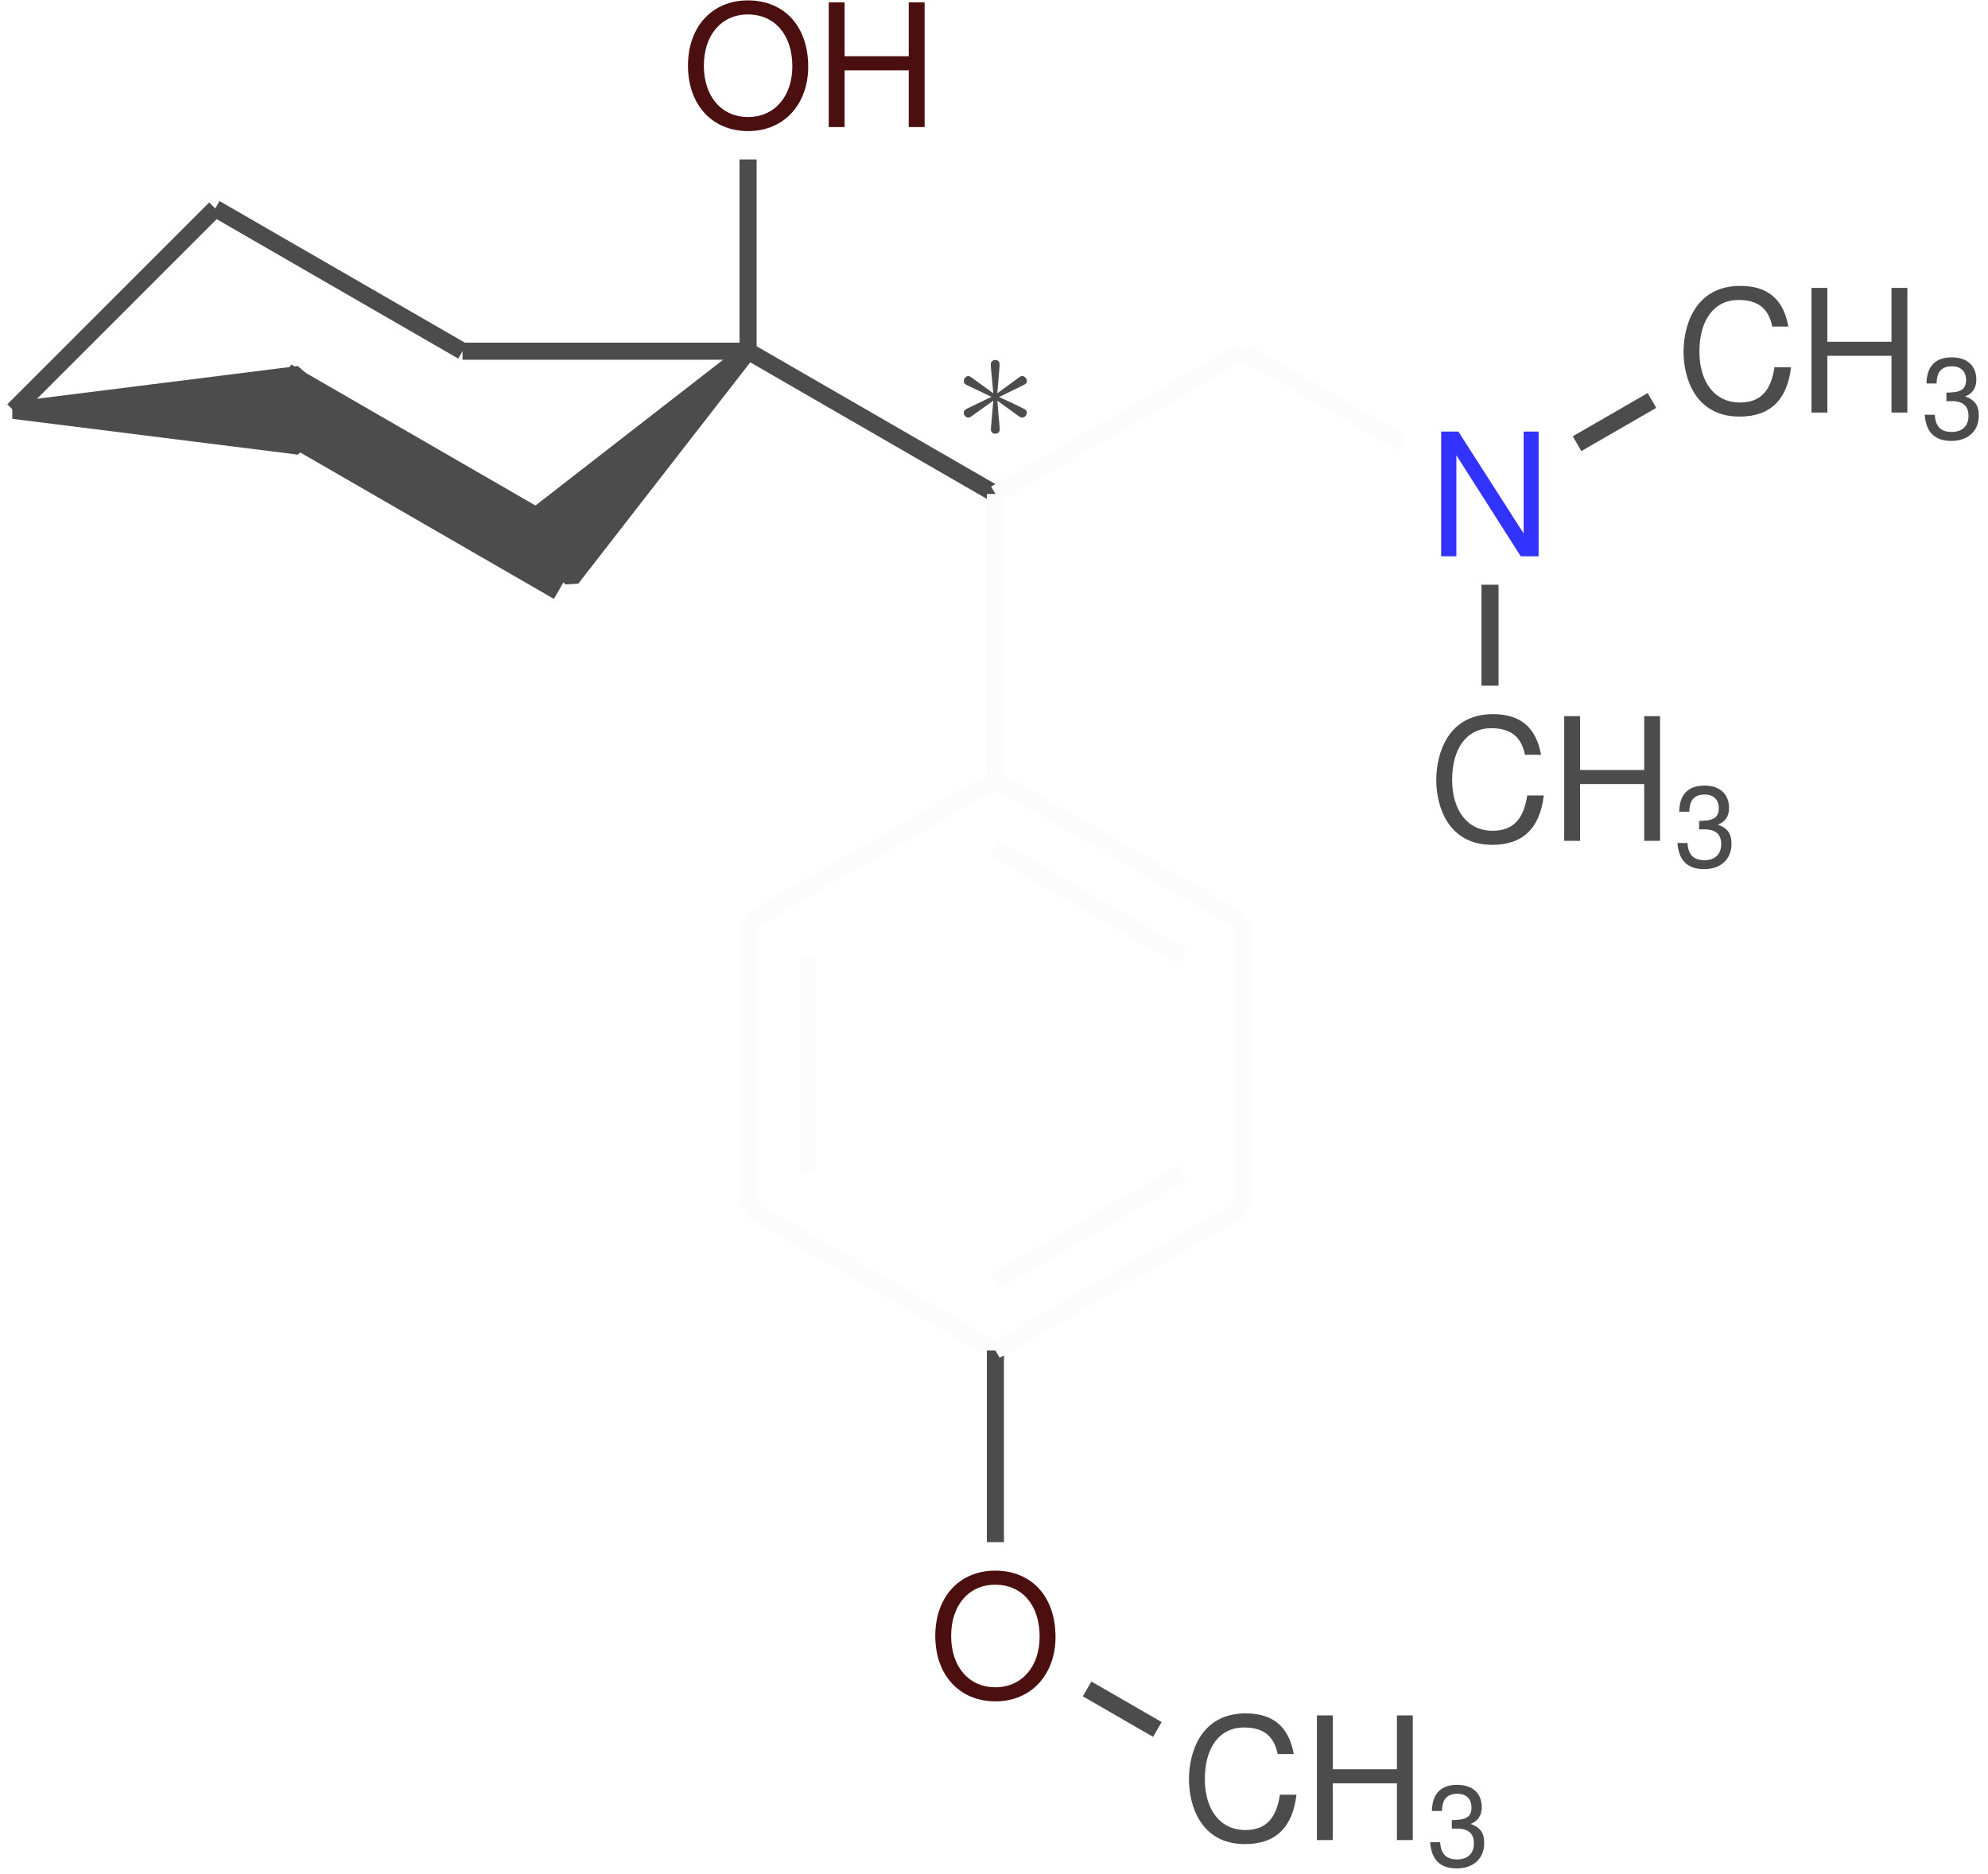
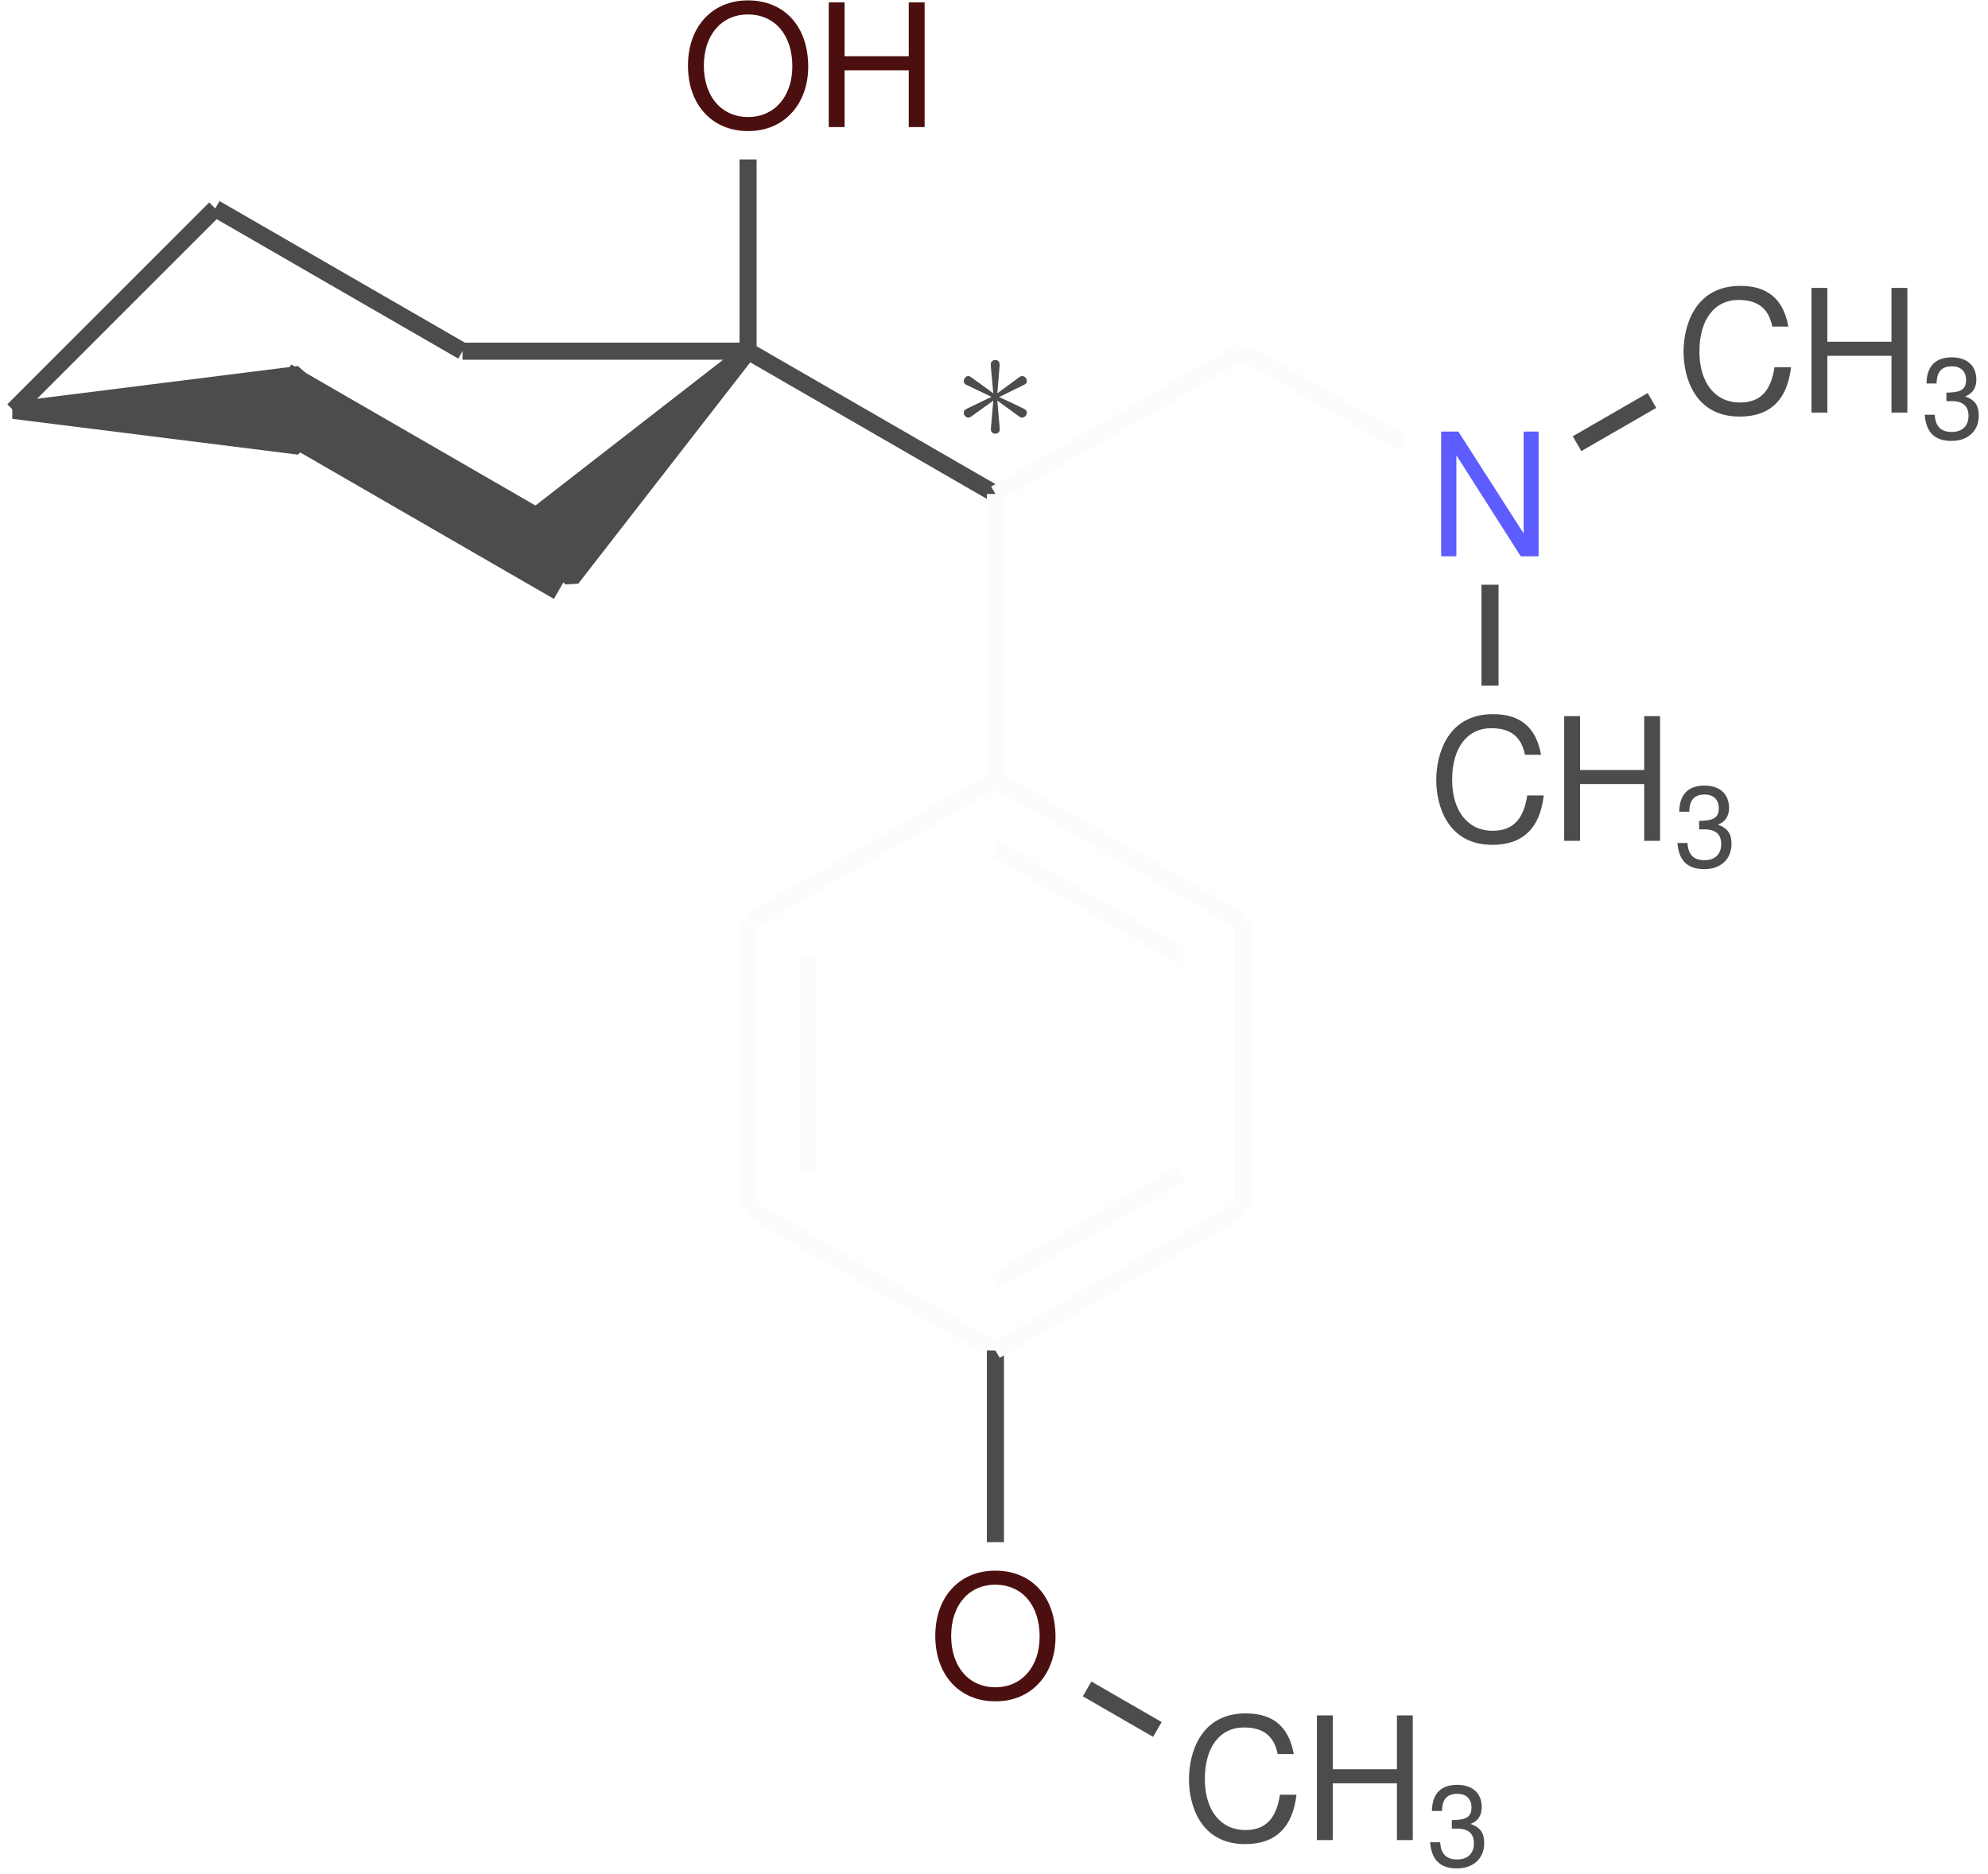
<svg xmlns="http://www.w3.org/2000/svg" xmlns:xlink="http://www.w3.org/1999/xlink" width="139pt" height="131pt" viewBox="0 0 139 131" version="1.1">
  <defs>
    <g>
      <symbol overflow="visible" id="glyph0-0">
        <path style="stroke:none;" d="M 7.406 -6.219 C 7.406 -7.609 6.406 -8.516 4.859 -8.516 C 3.125 -8.516 2.234 -7.547 2.234 -5.719 L 3.25 -5.719 C 3.25 -6.781 3.547 -7.578 4.797 -7.578 C 5.719 -7.578 6.328 -7.031 6.328 -6.219 C 6.328 -4.703 4.188 -4.312 4.188 -2.688 L 4.188 -2.031 L 5.266 -2.031 L 5.266 -2.594 C 5.266 -4.016 7.406 -4.25 7.406 -6.219 Z M 5.266 -0.891 L 4.188 -0.891 L 4.188 0.344 L 5.266 0.344 Z M 0.422 1.656 L 9.141 1.656 L 9.141 -9.562 L 0.422 -9.562 Z M 1.406 0.828 L 1.406 -8.719 L 8.156 -8.719 L 8.156 0.828 Z M 1.406 0.828 " />
      </symbol>
      <symbol overflow="visible" id="glyph0-1">
        <path style="stroke:none;" d="M 8.891 -4.219 C 8.891 -7.031 7.234 -8.859 4.672 -8.859 C 2.172 -8.859 0.484 -7.016 0.484 -4.297 C 0.484 -1.562 2.172 0.281 4.688 0.281 C 7.297 0.281 8.891 -1.703 8.891 -4.219 Z M 4.672 -7.875 C 6.562 -7.875 7.781 -6.438 7.781 -4.25 C 7.781 -2.141 6.531 -0.703 4.688 -0.703 C 2.828 -0.703 1.594 -2.141 1.594 -4.297 C 1.594 -6.438 2.828 -7.875 4.672 -7.875 Z M 4.672 -7.875 " />
      </symbol>
      <symbol overflow="visible" id="glyph0-2">
        <path style="stroke:none;" d="M 6.547 -3.969 L 6.547 0 L 7.656 0 L 7.656 -8.719 L 6.547 -8.719 L 6.547 -4.953 L 2.062 -4.953 L 2.062 -8.719 L 0.953 -8.719 L 0.953 0 L 2.062 0 L 2.062 -3.969 Z M 6.547 -3.969 " />
      </symbol>
      <symbol overflow="visible" id="glyph0-3">
        <path style="stroke:none;" d="M 0.484 -4.25 C 0.484 -2.469 1.266 0.281 4.406 0.281 C 6.531 0.281 7.734 -0.875 8 -3.172 L 6.844 -3.172 C 6.594 -1.531 5.875 -0.703 4.422 -0.703 C 2.688 -0.703 1.594 -2.094 1.594 -4.266 C 1.594 -6.5 2.641 -7.875 4.328 -7.875 C 5.734 -7.875 6.438 -7.234 6.688 -6.016 L 7.812 -6.016 C 7.469 -7.922 6.375 -8.859 4.453 -8.859 C 1.281 -8.859 0.484 -6.078 0.484 -4.25 Z M 0.484 -4.25 " />
      </symbol>
      <symbol overflow="visible" id="glyph0-4">
        <path style="stroke:none;" d="M 7.766 -8.719 L 6.719 -8.719 L 6.719 -1.594 L 2.156 -8.719 L 0.953 -8.719 L 0.953 0 L 2.016 0 L 2.016 -7.062 L 6.516 0 L 7.766 0 Z M 7.766 -8.719 " />
      </symbol>
      <symbol overflow="visible" id="glyph1-0">
        <path style="stroke:none;" d="M 4.938 -4.141 C 4.938 -5.078 4.266 -5.672 3.234 -5.672 C 2.094 -5.672 1.484 -5.031 1.484 -3.812 L 2.172 -3.812 C 2.172 -4.516 2.359 -5.047 3.203 -5.047 C 3.812 -5.047 4.219 -4.688 4.219 -4.141 C 4.219 -3.141 2.781 -2.875 2.781 -1.797 L 2.781 -1.359 L 3.5 -1.359 L 3.5 -1.734 C 3.5 -2.672 4.938 -2.828 4.938 -4.141 Z M 3.5 -0.594 L 2.781 -0.594 L 2.781 0.234 L 3.5 0.234 Z M 0.281 1.109 L 6.094 1.109 L 6.094 -6.375 L 0.281 -6.375 Z M 0.938 0.547 L 0.938 -5.812 L 5.438 -5.812 L 5.438 0.547 Z M 0.938 0.547 " />
      </symbol>
      <symbol overflow="visible" id="glyph1-1">
        <path style="stroke:none;" d="M 2.156 -5.031 C 2.766 -5.031 3.141 -4.672 3.141 -4.078 C 3.141 -3.344 2.688 -3.203 1.766 -3.188 L 1.766 -2.594 L 2.141 -2.594 C 2.922 -2.594 3.312 -2.25 3.312 -1.562 C 3.312 -0.859 2.875 -0.438 2.141 -0.438 C 1.375 -0.438 1 -0.828 0.953 -1.641 L 0.25 -1.641 C 0.344 -0.422 0.938 0.188 2.125 0.188 C 3.281 0.188 4.031 -0.516 4.031 -1.578 C 4.031 -2.297 3.75 -2.688 3.078 -2.922 C 3.609 -3.125 3.859 -3.531 3.859 -4.094 C 3.859 -5.062 3.219 -5.656 2.141 -5.656 C 1 -5.656 0.391 -5.031 0.375 -3.828 L 1.078 -3.828 C 1.094 -4.438 1.266 -5.031 2.156 -5.031 Z M 2.156 -5.031 " />
      </symbol>
      <symbol overflow="visible" id="glyph2-0">
        <path style="stroke:none;" d="" />
      </symbol>
      <symbol overflow="visible" id="glyph2-1">
        <path style="stroke:none;" d="M 3.281 -5.109 C 3.297 -5.266 3.297 -5.562 2.984 -5.562 C 2.797 -5.562 2.641 -5.406 2.672 -5.25 L 2.672 -5.094 L 2.844 -3.234 L 1.312 -4.344 C 1.203 -4.406 1.188 -4.438 1.094 -4.438 C 0.938 -4.438 0.781 -4.266 0.781 -4.094 C 0.781 -3.906 0.891 -3.859 1.016 -3.797 L 2.719 -2.984 L 1.062 -2.188 C 0.875 -2.094 0.781 -2.047 0.781 -1.859 C 0.781 -1.688 0.938 -1.531 1.094 -1.531 C 1.188 -1.531 1.203 -1.531 1.5 -1.75 L 2.844 -2.719 L 2.672 -0.719 C 2.672 -0.469 2.875 -0.406 2.969 -0.406 C 3.125 -0.406 3.297 -0.484 3.297 -0.719 L 3.125 -2.719 L 4.656 -1.609 C 4.75 -1.547 4.781 -1.531 4.859 -1.531 C 5.031 -1.531 5.188 -1.703 5.188 -1.859 C 5.188 -2.047 5.078 -2.109 4.938 -2.172 C 4.219 -2.531 4.203 -2.531 3.25 -2.969 L 4.906 -3.781 C 5.094 -3.875 5.188 -3.922 5.188 -4.094 C 5.188 -4.281 5.031 -4.438 4.859 -4.438 C 4.781 -4.438 4.75 -4.438 4.453 -4.203 L 3.125 -3.234 Z M 3.281 -5.109 " />
      </symbol>
    </g>
  </defs>
  <g id="surface6">
    <path style="fill:none;stroke-width:1.196;stroke-linecap:butt;stroke-linejoin:miter;stroke:rgb(29.999%,29.999%,29.999%);stroke-opacity:1;stroke-miterlimit:10;" d="M 0.001 -0.001 L 14.118 14.116 " transform="matrix(1,0,0,-1,0.933,28.694)" />
    <path style="fill:none;stroke-width:1.196;stroke-linecap:butt;stroke-linejoin:miter;stroke:rgb(29.999%,29.999%,29.999%);stroke-opacity:1;stroke-miterlimit:10;" d="M 14.118 14.116 L 31.407 4.135 " transform="matrix(1,0,0,-1,0.933,28.694)" />
    <path style="fill:none;stroke-width:1.196;stroke-linecap:butt;stroke-linejoin:miter;stroke:rgb(29.999%,29.999%,29.999%);stroke-opacity:1;stroke-miterlimit:10;" d="M 31.407 4.135 L 51.372 4.135 " transform="matrix(1,0,0,-1,0.933,28.694)" />
    <g style="fill:rgb(29.999%,6%,6%);fill-opacity:1;">
      <use xlink:href="#glyph0-1" x="47.619" y="8.886" />
    </g>
    <g style="fill:rgb(29.999%,6%,6%);fill-opacity:1;">
      <use xlink:href="#glyph0-2" x="56.992" y="8.886" />
    </g>
    <path style="fill:none;stroke-width:1.196;stroke-linecap:butt;stroke-linejoin:miter;stroke:rgb(29.999%,29.999%,29.999%);stroke-opacity:1;stroke-miterlimit:10;" d="M 51.372 4.135 L 51.372 17.542 " transform="matrix(1,0,0,-1,0.933,28.694)" />
    <path style="fill:none;stroke-width:1.196;stroke-linecap:butt;stroke-linejoin:miter;stroke:rgb(29.999%,29.999%,29.999%);stroke-opacity:1;stroke-miterlimit:10;" d="M 51.372 4.135 L 68.665 -5.849 " transform="matrix(1,0,0,-1,0.933,28.694)" />
    <path style="fill:none;stroke-width:1.196;stroke-linecap:butt;stroke-linejoin:miter;stroke:rgb(98.999%,98.999%,98.999%);stroke-opacity:1;stroke-miterlimit:10;" d="M 68.665 -5.849 L 68.665 -25.814 " transform="matrix(1,0,0,-1,0.933,28.694)" />
    <path style="fill:none;stroke-width:1.196;stroke-linecap:butt;stroke-linejoin:miter;stroke:rgb(98.999%,98.999%,98.999%);stroke-opacity:1;stroke-miterlimit:10;" d="M 68.665 -25.814 L 51.372 -35.794 " transform="matrix(1,0,0,-1,0.933,28.694)" />
    <path style="fill:none;stroke-width:1.196;stroke-linecap:butt;stroke-linejoin:miter;stroke:rgb(98.999%,98.999%,98.999%);stroke-opacity:1;stroke-miterlimit:10;" d="M 51.372 -35.794 L 51.372 -55.763 " transform="matrix(1,0,0,-1,0.933,28.694)" />
    <path style="fill:none;stroke-width:1.196;stroke-linecap:butt;stroke-linejoin:miter;stroke:rgb(98.999%,98.999%,98.999%);stroke-opacity:1;stroke-miterlimit:10;" d="M 55.571 -38.22 L 55.571 -53.337 " transform="matrix(1,0,0,-1,0.933,28.694)" />
    <path style="fill:none;stroke-width:1.196;stroke-linecap:butt;stroke-linejoin:miter;stroke:rgb(98.999%,98.999%,98.999%);stroke-opacity:1;stroke-miterlimit:10;" d="M 51.372 -55.763 L 68.665 -65.743 " transform="matrix(1,0,0,-1,0.933,28.694)" />
    <g style="fill:rgb(29.999%,6%,6%);fill-opacity:1;">
      <use xlink:href="#glyph0-1" x="64.91" y="118.694" />
    </g>
    <path style="fill:none;stroke-width:1.196;stroke-linecap:butt;stroke-linejoin:miter;stroke:rgb(29.999%,29.999%,29.999%);stroke-opacity:1;stroke-miterlimit:10;" d="M 68.665 -65.743 L 68.665 -79.15 " transform="matrix(1,0,0,-1,0.933,28.694)" />
    <g style="fill:rgb(29.999%,29.999%,29.999%);fill-opacity:1;">
      <use xlink:href="#glyph0-3" x="82.648" y="128.677" />
    </g>
    <g style="fill:rgb(29.999%,29.999%,29.999%);fill-opacity:1;">
      <use xlink:href="#glyph0-2" x="91.125" y="128.677" />
    </g>
    <g style="fill:rgb(29.999%,29.999%,29.999%);fill-opacity:1;">
      <use xlink:href="#glyph1-1" x="99.744" y="130.47" />
    </g>
    <path style="fill:none;stroke-width:1.196;stroke-linecap:butt;stroke-linejoin:miter;stroke:rgb(29.999%,29.999%,29.999%);stroke-opacity:1;stroke-miterlimit:10;" d="M 75.075 -89.411 L 79.989 -92.247 " transform="matrix(1,0,0,-1,0.933,28.694)" />
    <path style="fill:none;stroke-width:1.196;stroke-linecap:butt;stroke-linejoin:miter;stroke:rgb(98.999%,98.999%,98.999%);stroke-opacity:1;stroke-miterlimit:10;" d="M 68.665 -65.743 L 85.954 -55.763 " transform="matrix(1,0,0,-1,0.933,28.694)" />
    <path style="fill:none;stroke-width:1.196;stroke-linecap:butt;stroke-linejoin:miter;stroke:rgb(98.999%,98.999%,98.999%);stroke-opacity:1;stroke-miterlimit:10;" d="M 68.665 -60.896 L 81.758 -53.337 " transform="matrix(1,0,0,-1,0.933,28.694)" />
    <path style="fill:none;stroke-width:1.196;stroke-linecap:butt;stroke-linejoin:miter;stroke:rgb(98.999%,98.999%,98.999%);stroke-opacity:1;stroke-miterlimit:10;" d="M 85.954 -55.763 L 85.954 -35.794 " transform="matrix(1,0,0,-1,0.933,28.694)" />
    <path style="fill:none;stroke-width:1.196;stroke-linecap:butt;stroke-linejoin:miter;stroke:rgb(98.999%,98.999%,98.999%);stroke-opacity:1;stroke-miterlimit:10;" d="M 85.954 -35.794 L 68.665 -25.814 " transform="matrix(1,0,0,-1,0.933,28.694)" />
    <path style="fill:none;stroke-width:1.196;stroke-linecap:butt;stroke-linejoin:miter;stroke:rgb(98.999%,98.999%,98.999%);stroke-opacity:1;stroke-miterlimit:10;" d="M 81.758 -38.22 L 68.665 -30.661 " transform="matrix(1,0,0,-1,0.933,28.694)" />
    <g style="fill:rgb(29.999%,29.999%,29.999%);fill-opacity:1;">
      <use xlink:href="#glyph2-1" x="66.607" y="30.735" />
    </g>
    <path style="fill:none;stroke-width:1.196;stroke-linecap:butt;stroke-linejoin:miter;stroke:rgb(98.999%,98.999%,98.999%);stroke-opacity:1;stroke-miterlimit:10;" d="M 68.665 -5.849 L 85.954 4.135 " transform="matrix(1,0,0,-1,0.933,28.694)" />
-     <g style="fill:rgb(20%,20%,100%);fill-opacity:1;">
+     <g style="fill:rgb(35.999%,35.999%,100%);fill-opacity:1;">
      <use xlink:href="#glyph0-4" x="99.813" y="38.9" />
    </g>
    <path style="fill:none;stroke-width:1.196;stroke-linecap:butt;stroke-linejoin:miter;stroke:rgb(98.999%,98.999%,98.999%);stroke-opacity:1;stroke-miterlimit:10;" d="M 85.954 4.135 L 97.157 -2.333 " transform="matrix(1,0,0,-1,0.933,28.694)" />
    <g style="fill:rgb(29.999%,29.999%,29.999%);fill-opacity:1;">
      <use xlink:href="#glyph0-3" x="99.939" y="58.799" />
    </g>
    <g style="fill:rgb(29.999%,29.999%,29.999%);fill-opacity:1;">
      <use xlink:href="#glyph0-2" x="108.415" y="58.799" />
    </g>
    <g style="fill:rgb(29.999%,29.999%,29.999%);fill-opacity:1;">
      <use xlink:href="#glyph1-1" x="117.035" y="60.592" />
    </g>
    <path style="fill:none;stroke-width:1.196;stroke-linecap:butt;stroke-linejoin:miter;stroke:rgb(29.999%,29.999%,29.999%);stroke-opacity:1;stroke-miterlimit:10;" d="M 103.247 -12.197 L 103.247 -19.255 " transform="matrix(1,0,0,-1,0.933,28.694)" />
    <g style="fill:rgb(29.999%,29.999%,29.999%);fill-opacity:1;">
      <use xlink:href="#glyph0-3" x="117.229" y="28.851" />
    </g>
    <g style="fill:rgb(29.999%,29.999%,29.999%);fill-opacity:1;">
      <use xlink:href="#glyph0-2" x="125.705" y="28.851" />
    </g>
    <g style="fill:rgb(29.999%,29.999%,29.999%);fill-opacity:1;">
      <use xlink:href="#glyph1-1" x="134.325" y="30.645" />
    </g>
    <path style="fill:none;stroke-width:1.196;stroke-linecap:butt;stroke-linejoin:miter;stroke:rgb(29.999%,29.999%,29.999%);stroke-opacity:1;stroke-miterlimit:10;" d="M 109.333 -2.333 L 114.571 0.69 " transform="matrix(1,0,0,-1,0.933,28.694)" />
    <path style="fill-rule:nonzero;fill:rgb(29.999%,29.999%,29.999%);fill-opacity:1;stroke-width:1.196;stroke-linecap:butt;stroke-linejoin:bevel;stroke:rgb(29.999%,29.999%,29.999%);stroke-opacity:1;stroke-miterlimit:10;" d="M 39.028 -11.755 L 35.485 -8.208 L 51.372 4.135 Z M 39.028 -11.755 " transform="matrix(1,0,0,-1,0.933,28.694)" />
    <path style="fill:none;stroke-width:5.012;stroke-linecap:butt;stroke-linejoin:miter;stroke:rgb(29.999%,29.999%,29.999%);stroke-opacity:1;stroke-miterlimit:10;" d="M 39.047 -11.017 L 18.176 1.034 " transform="matrix(1,0,0,-1,0.933,28.694)" />
    <path style="fill-rule:nonzero;fill:rgb(29.999%,29.999%,29.999%);fill-opacity:1;stroke-width:1.196;stroke-linecap:butt;stroke-linejoin:bevel;stroke:rgb(29.999%,29.999%,29.999%);stroke-opacity:1;stroke-miterlimit:10;" d="M 19.965 2.506 L 19.965 -2.505 L 0.001 -0.001 Z M 19.965 2.506 " transform="matrix(1,0,0,-1,0.933,28.694)" />
  </g>
</svg>
